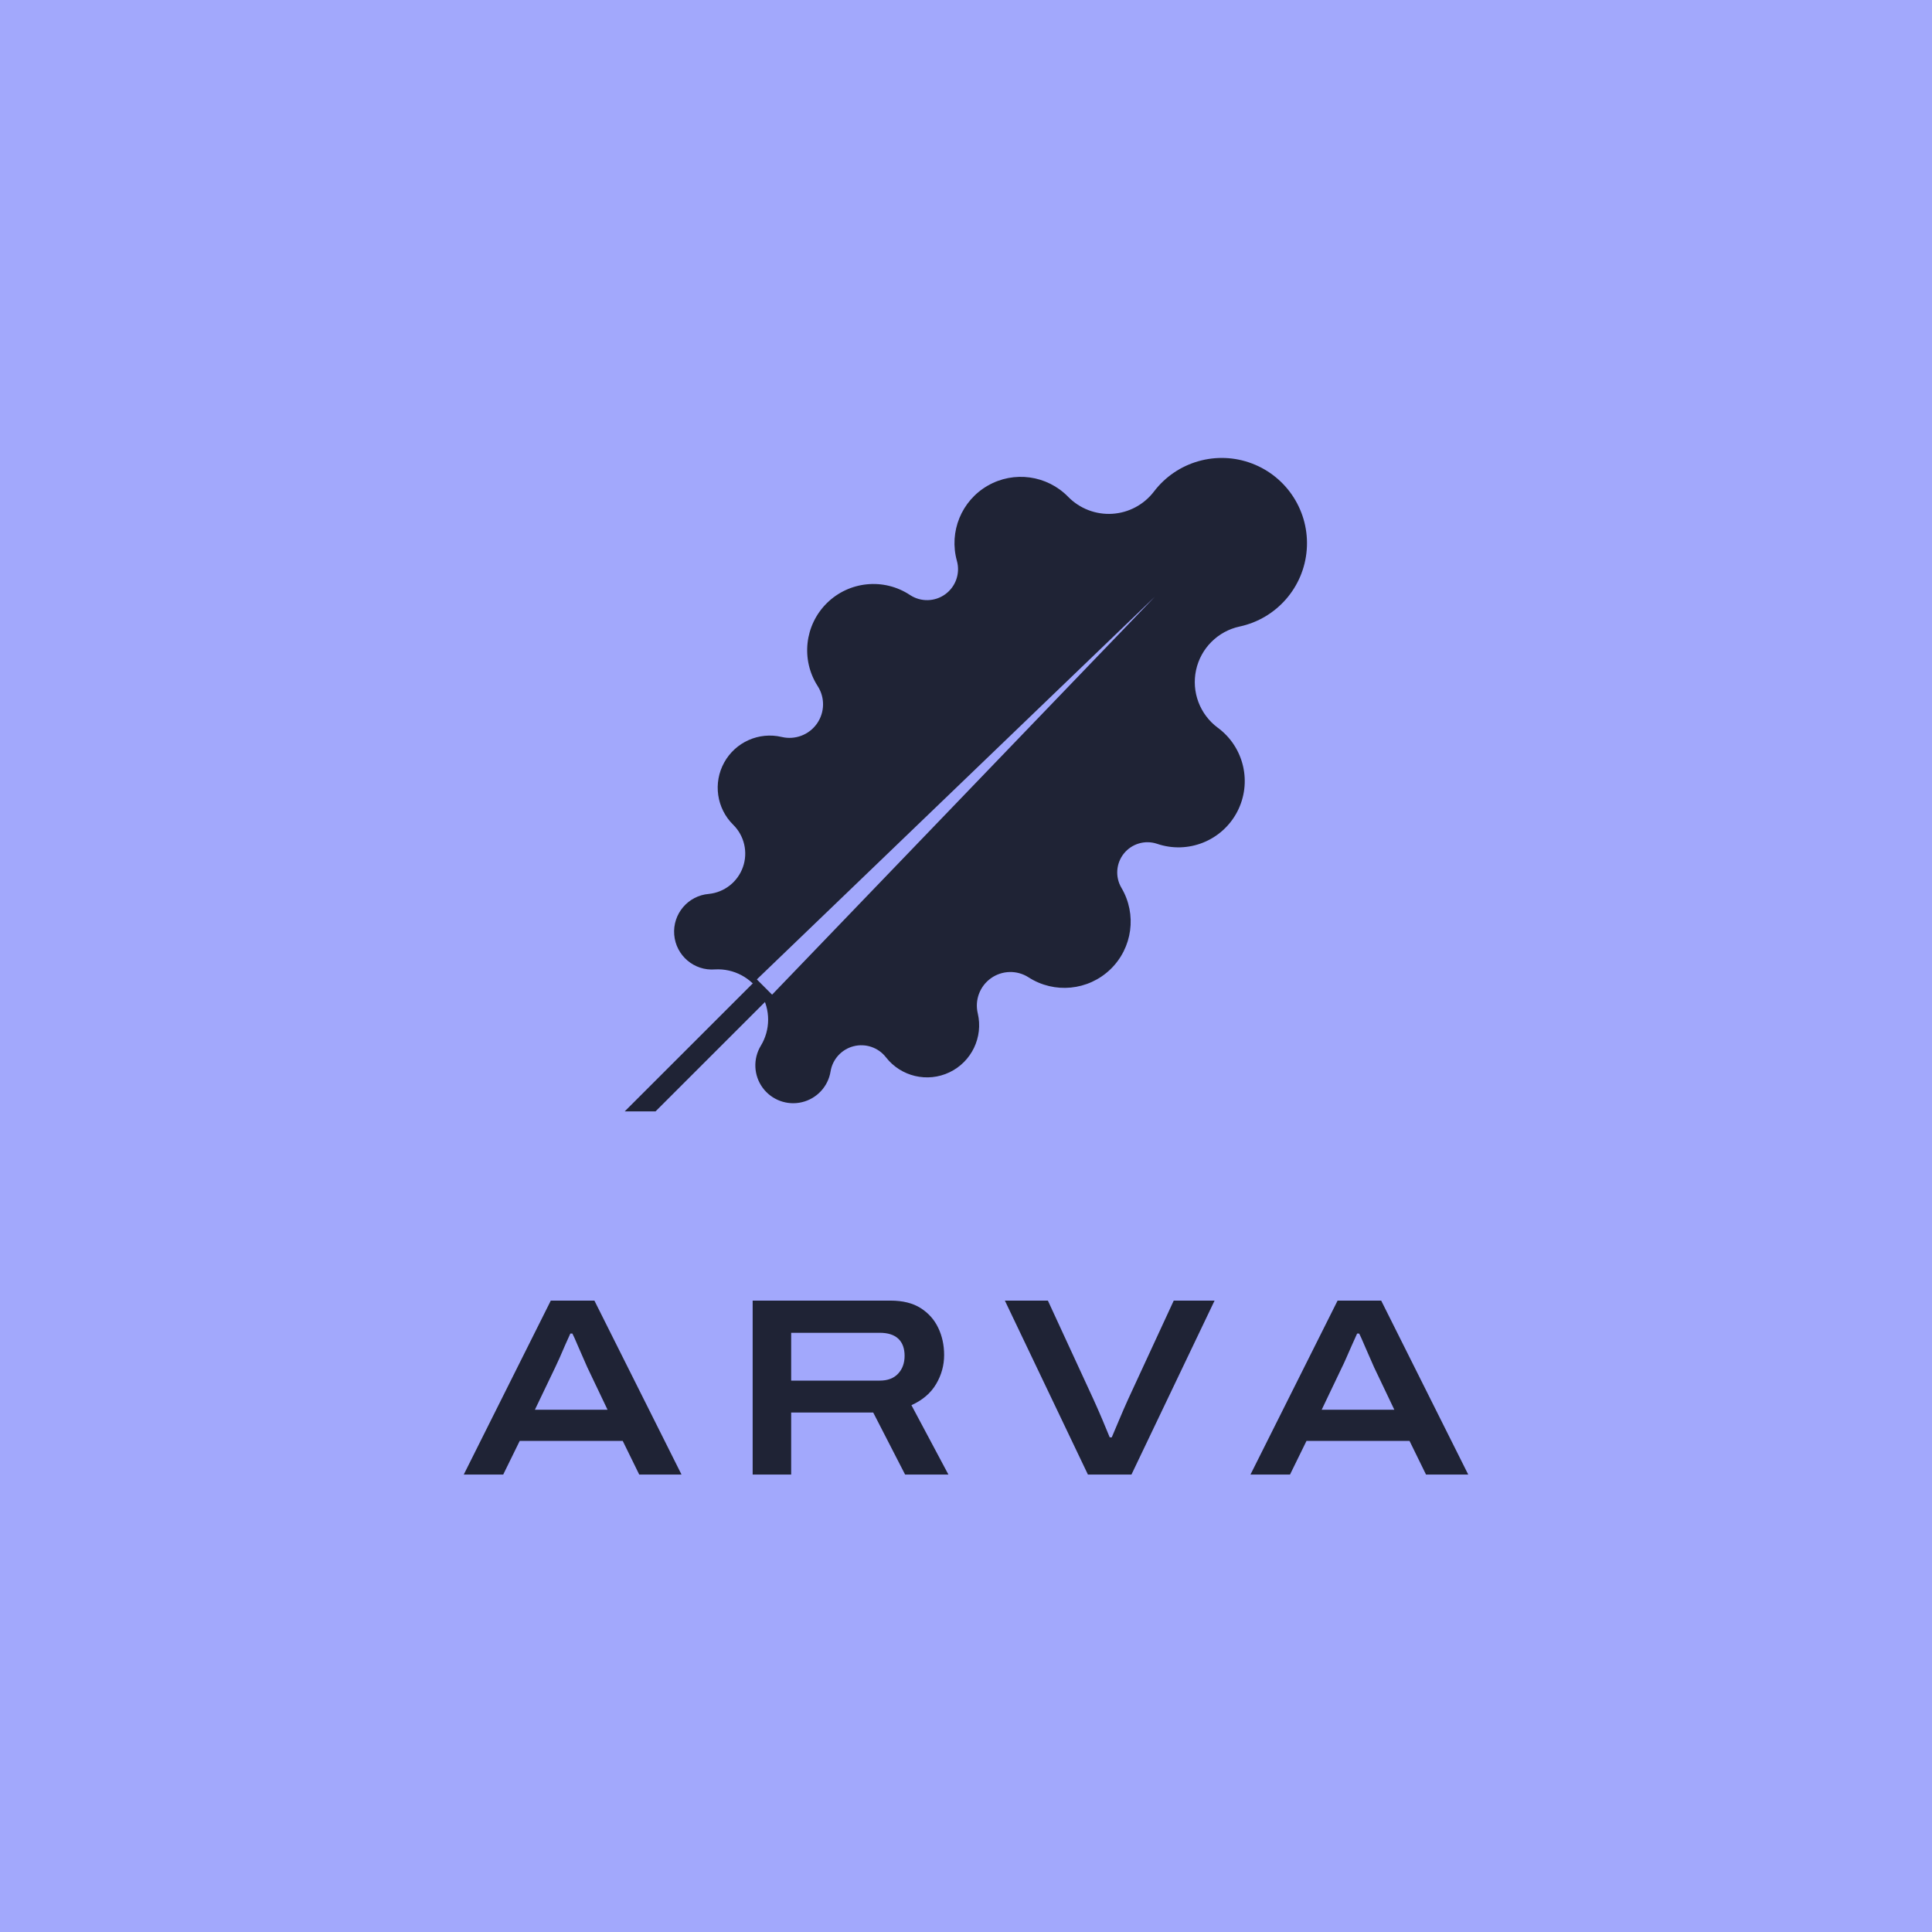
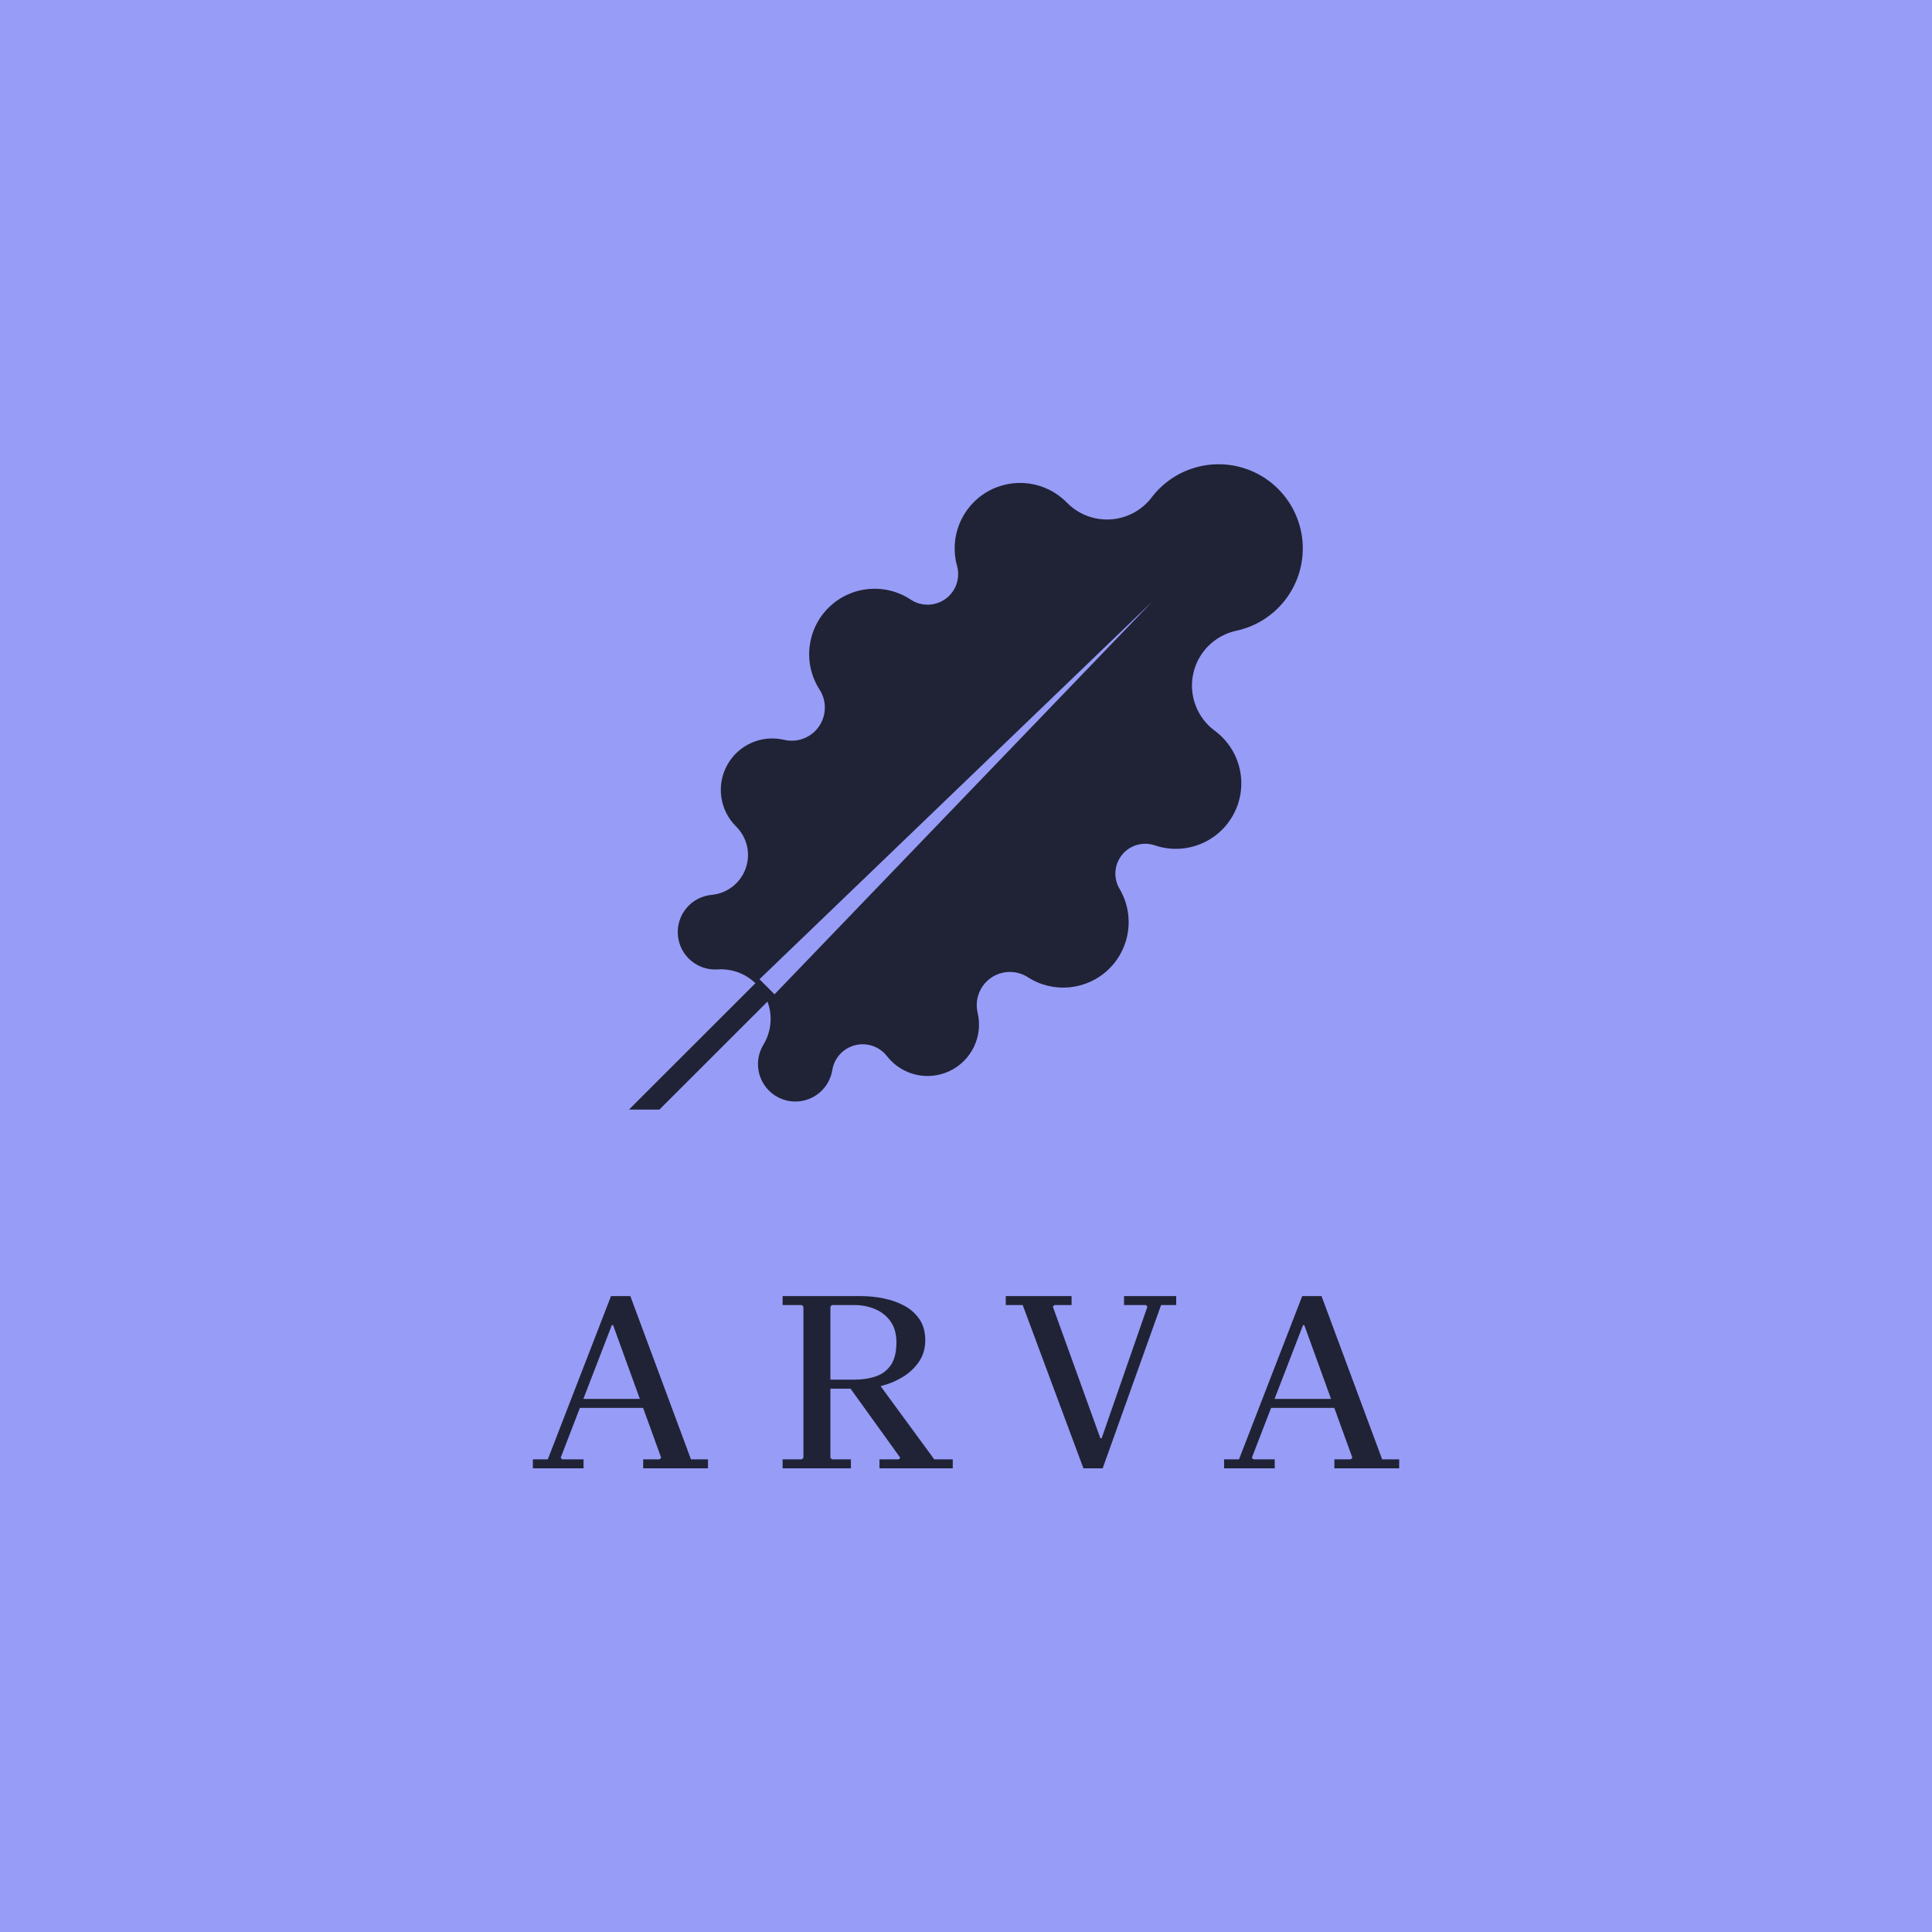
<svg xmlns="http://www.w3.org/2000/svg" viewBox="0 0 1000 1000" width="1000" height="1000">
-   <rect width="1000" height="1000" fill="#A2A8FC" />
-   <g transform="translate(240.00 236.73) scale(3.761) translate(19.13 -5.0)">
+   <rect width="1000" height="1000" fill="#979CF7" />
+   <g transform="translate(273.96 240.00) scale(3.7143) translate(10.86 -5)">
    <path fill="#1F2335" d="M15.46 75.47A5.21 5.21 0 0 1 14.62 65.08A5.58 5.58 0 0 0 17.96 55.56A7.17 7.17 0 0 1 24.64 43.48A4.62 4.62 0 0 0 29.59 36.48A9.12 9.12 0 0 1 42.29 23.94A4.26 4.26 0 0 0 48.75 19.25A9.12 9.12 0 0 1 64.06 10.43A7.82 7.82 0 0 0 75.87 9.7A11.73 11.73 0 1 1 87.66 28.28A7.82 7.82 0 0 0 84.64 42.2A9.12 9.12 0 0 1 76.29 58.18A4.16 4.16 0 0 0 71.39 64.24A9.12 9.12 0 0 1 58.61 76.56A4.62 4.62 0 0 0 51.62 81.52A7.17 7.17 0 0 1 38.98 87.56A4.29 4.29 0 0 0 31.36 89.52A5.21 5.21 0 1 1 21.76 85.98A6.92 6.92 0 0 0 15.46 75.47ZM21.21 76.84L23.33 78.96L7.27 95.01L3.03 95.01ZM22.77 79.51L75.98 24.19L20.65 77.39Z" />
-     <path fill="#1F2335" d="M-13.69 144.99L-19.12 144.99L-7.14 121.05L-1.14 121.05L10.85 144.99L5.03 144.99L2.76 140.36L-11.42 140.36L-13.69 144.99ZM-6.54 130.25L-9.33 136.07L0.67 136.07L-2.12 130.22Q-2.29 129.83-2.62 129.08Q-2.95 128.33-3.29 127.55Q-3.62 126.77-3.88 126.19Q-4.14 125.62-4.17 125.58L-4.17 125.58L-4.45 125.58Q-4.77 126.28-5.17 127.18Q-5.57 128.09-5.93 128.93Q-6.30 129.76-6.54 130.25L-6.54 130.25ZM25.94 144.99L20.64 144.99L20.64 121.05L39.60 121.05Q42.14 121.05 43.76 122.08Q45.38 123.11 46.18 124.80Q46.99 126.49 46.99 128.54L46.99 128.54Q46.99 130.67 45.89 132.53Q44.79 134.40 42.49 135.44L42.49 135.44L47.58 144.99L41.62 144.99L37.23 136.45L25.94 136.45L25.94 144.99ZM25.94 125.48L25.94 132.06L38.13 132.06Q39.77 132.06 40.66 131.10Q41.55 130.15 41.55 128.65L41.55 128.65Q41.55 127.11 40.68 126.29Q39.81 125.48 38.13 125.48L38.13 125.48L25.94 125.48ZM72.77 144.99L66.78 144.99L55.35 121.05L61.27 121.05L67.51 134.57Q68.10 135.86 68.75 137.39Q69.39 138.93 69.78 139.87L69.78 139.87L70.06 139.87Q70.44 138.96 71.07 137.48Q71.69 136.00 72.32 134.61L72.32 134.61L78.59 121.05L84.21 121.05L72.77 144.99ZM94.59 144.99L89.15 144.99L101.14 121.05L107.14 121.05L119.12 144.99L113.31 144.99L111.04 140.36L96.86 140.36L94.59 144.99ZM101.73 130.25L98.95 136.07L108.95 136.07L106.16 130.22Q105.99 129.83 105.66 129.08Q105.32 128.33 104.99 127.55Q104.66 126.77 104.40 126.19Q104.14 125.62 104.10 125.58L104.10 125.58L103.83 125.58Q103.51 126.28 103.11 127.18Q102.71 128.09 102.34 128.93Q101.98 129.76 101.73 130.25L101.73 130.25Z" />
+     <path fill="#1F2335" d="M-3.30 145L-10.36 145L-10.36 143.75L-8.28 143.75L0.53 121L3.22 121L11.67 143.75L14.04 143.75L14.04 145L5.01 145L5.01 143.75L7.27 143.75L7.52 143.53L0.82 125.05L0.64 125.05L-6.49 143.53L-6.27 143.75L-3.30 143.75L-3.30 145ZM6.33 136.58L-4.59 136.58L-4.59 135.33L6.33 135.33L6.33 136.58ZM48.15 145L37.94 145L37.94 143.75L40.63 143.75L40.84 143.53L33.57 133.43L38.01 133.43L45.57 143.75L48.15 143.75L48.15 145ZM24.44 121L35.36 121Q36.94 121 38.51 121.32Q40.09 121.64 41.40 122.34Q42.70 123.04 43.51 124.22Q44.32 125.41 44.32 127.16L44.32 127.16Q44.32 128.84 43.46 130.12Q42.60 131.39 41.25 132.23Q39.91 133.07 38.35 133.48Q36.79 133.90 35.36 133.90L35.36 133.90L29.49 133.90L31.10 132.28L31.10 143.53L31.31 143.75L33.96 143.75L33.96 145L24.44 145L24.44 143.75L27.12 143.75L27.34 143.53L27.34 122.47L27.12 122.25L24.44 122.25L24.44 121ZM31.10 122.47L31.10 134.25L29.49 132.64L34.47 132.64Q36.11 132.64 37.42 132.19Q38.73 131.75 39.52 130.62Q40.30 129.49 40.30 127.45L40.30 127.45Q40.30 125.69 39.50 124.55Q38.69 123.40 37.37 122.83Q36.04 122.25 34.47 122.25L34.47 122.25L31.31 122.25L31.10 122.47ZM72.02 122.25L72.02 121L79.29 121L79.29 122.25L77.18 122.25L69.04 145L66.36 145L57.90 122.25L55.54 122.25L55.54 121L64.71 121L64.71 122.25L62.31 122.25L62.10 122.47L68.72 140.81L68.90 140.81L75.28 122.47L75.06 122.25L72.02 122.25ZM93.02 145L85.96 145L85.96 143.75L88.04 143.75L96.85 121L99.54 121L107.99 143.75L110.36 143.75L110.36 145L101.33 145L101.33 143.75L103.59 143.75L103.84 143.53L97.14 125.05L96.96 125.05L89.83 143.53L90.05 143.75L93.02 143.75L93.02 145ZM102.66 136.58L91.73 136.58L91.73 135.33L102.66 135.33L102.66 136.58Z" />
  </g>
</svg>
